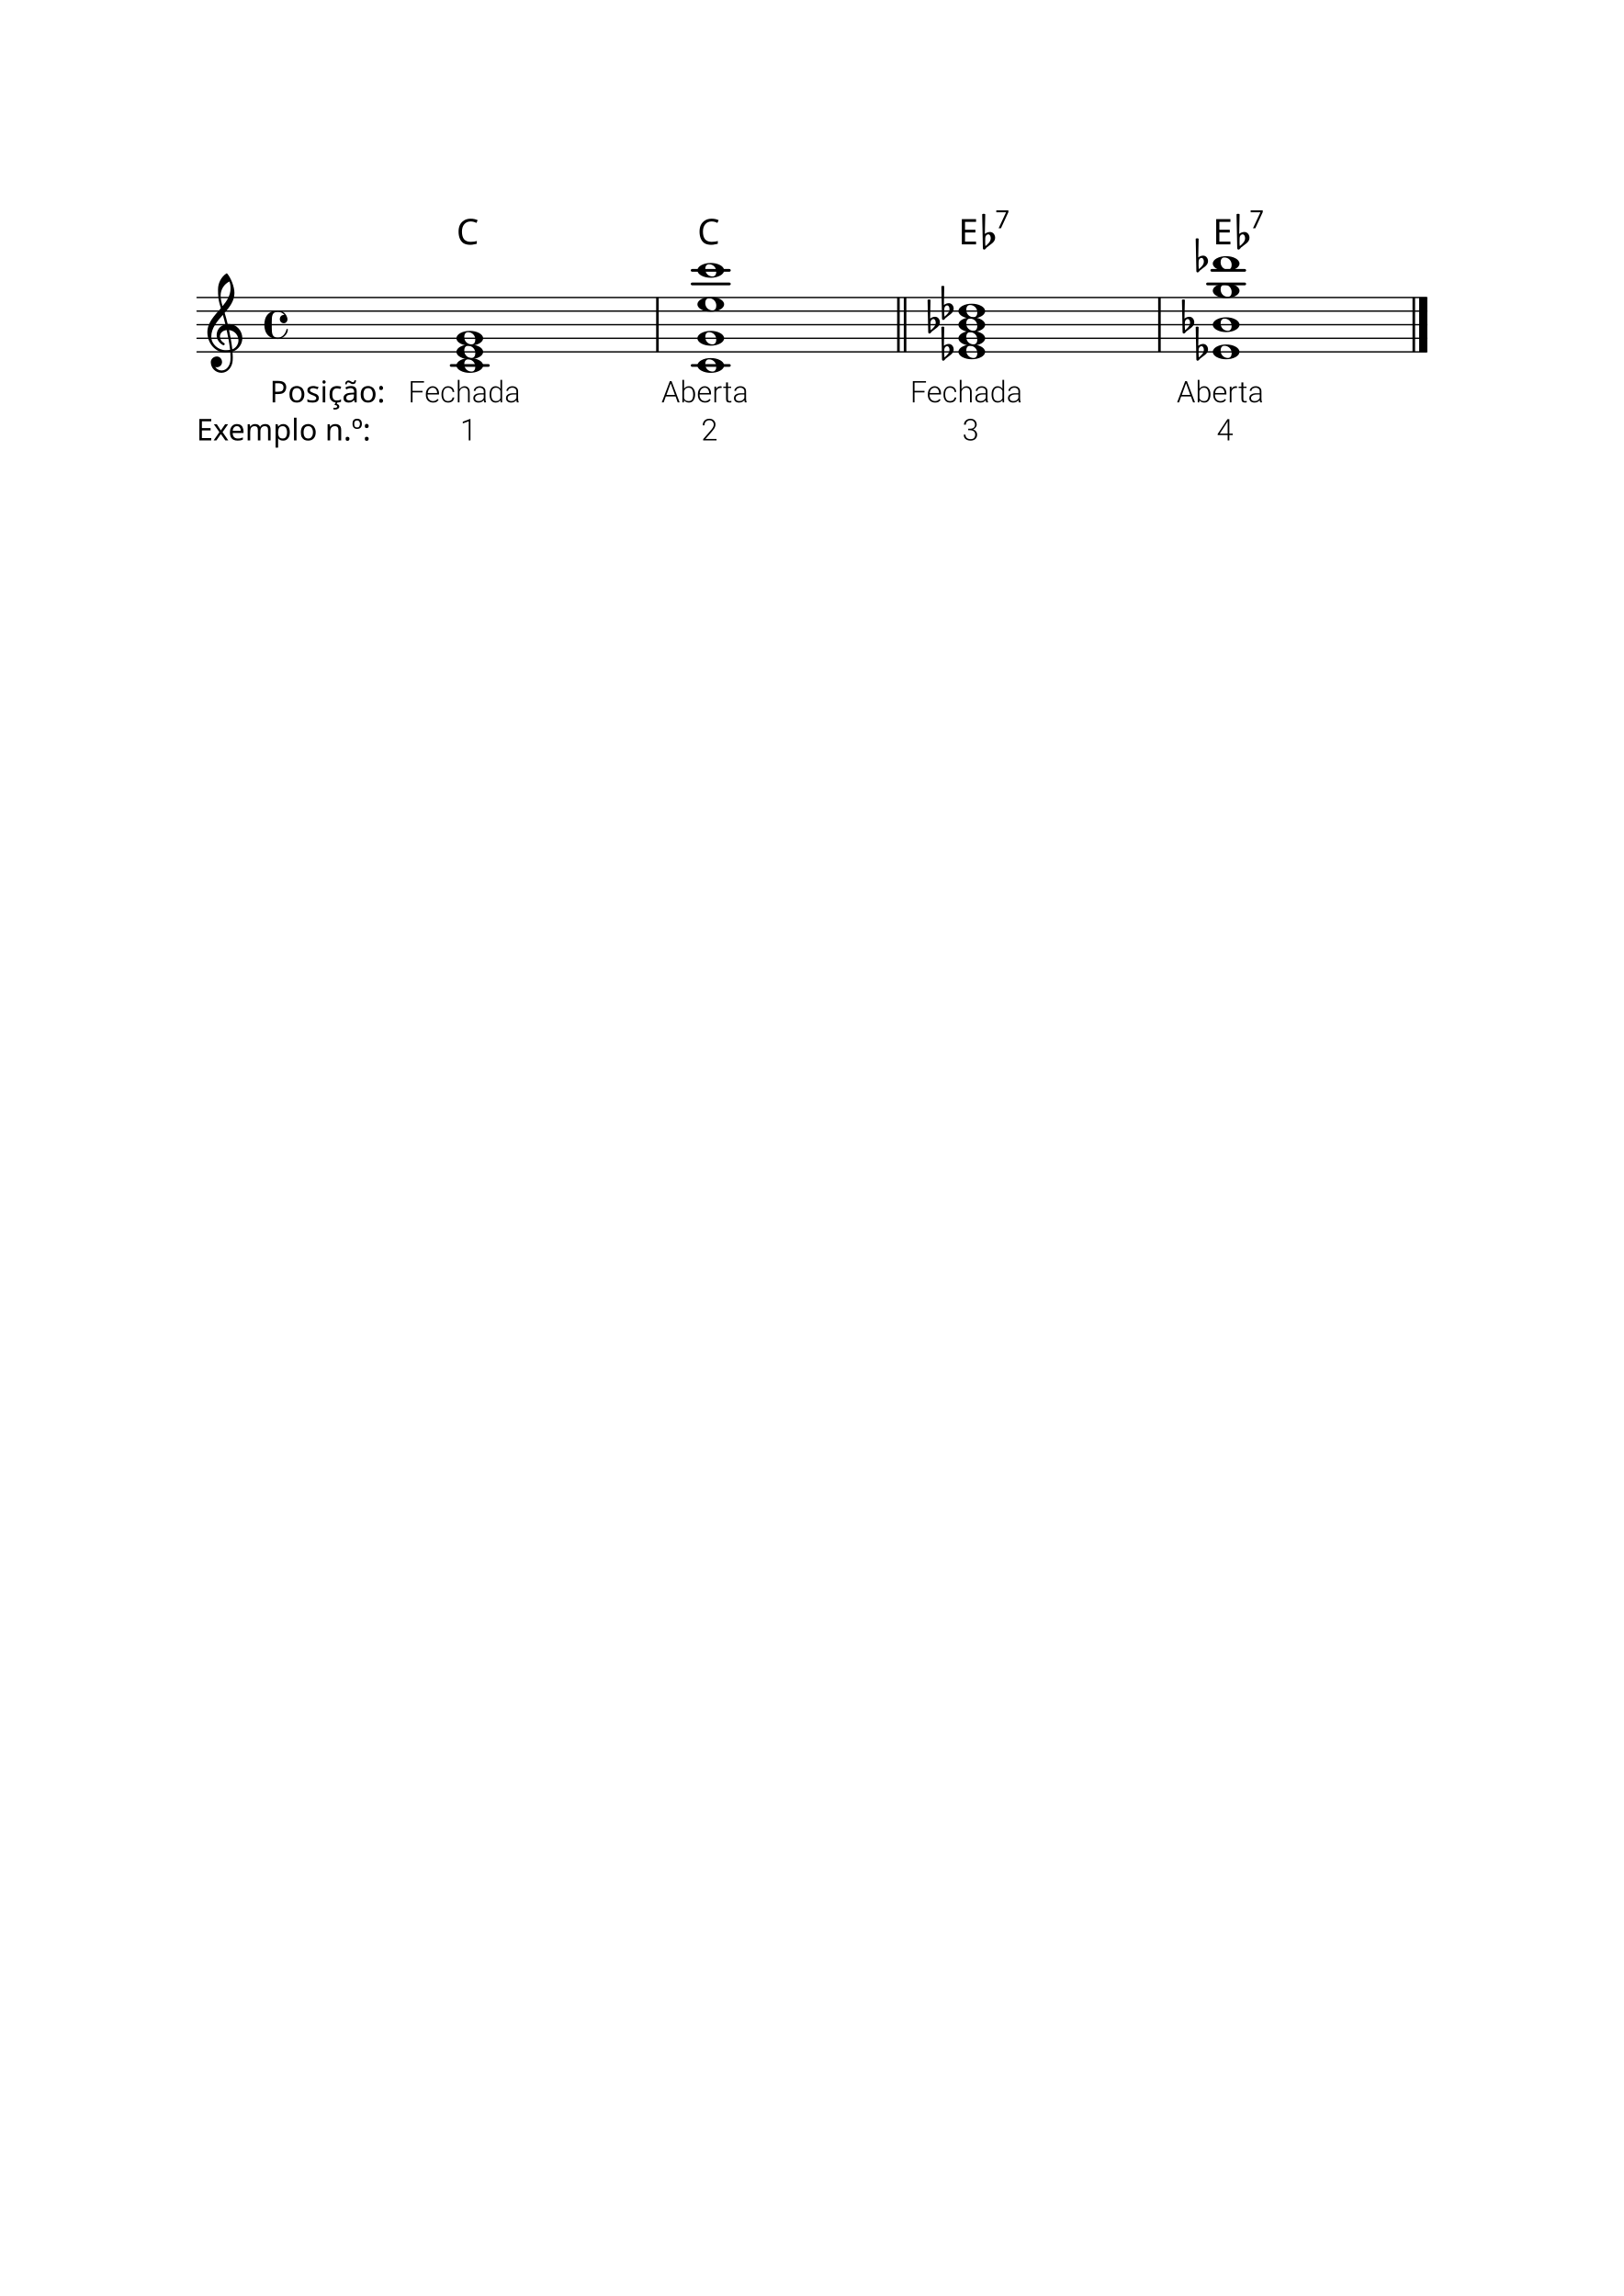
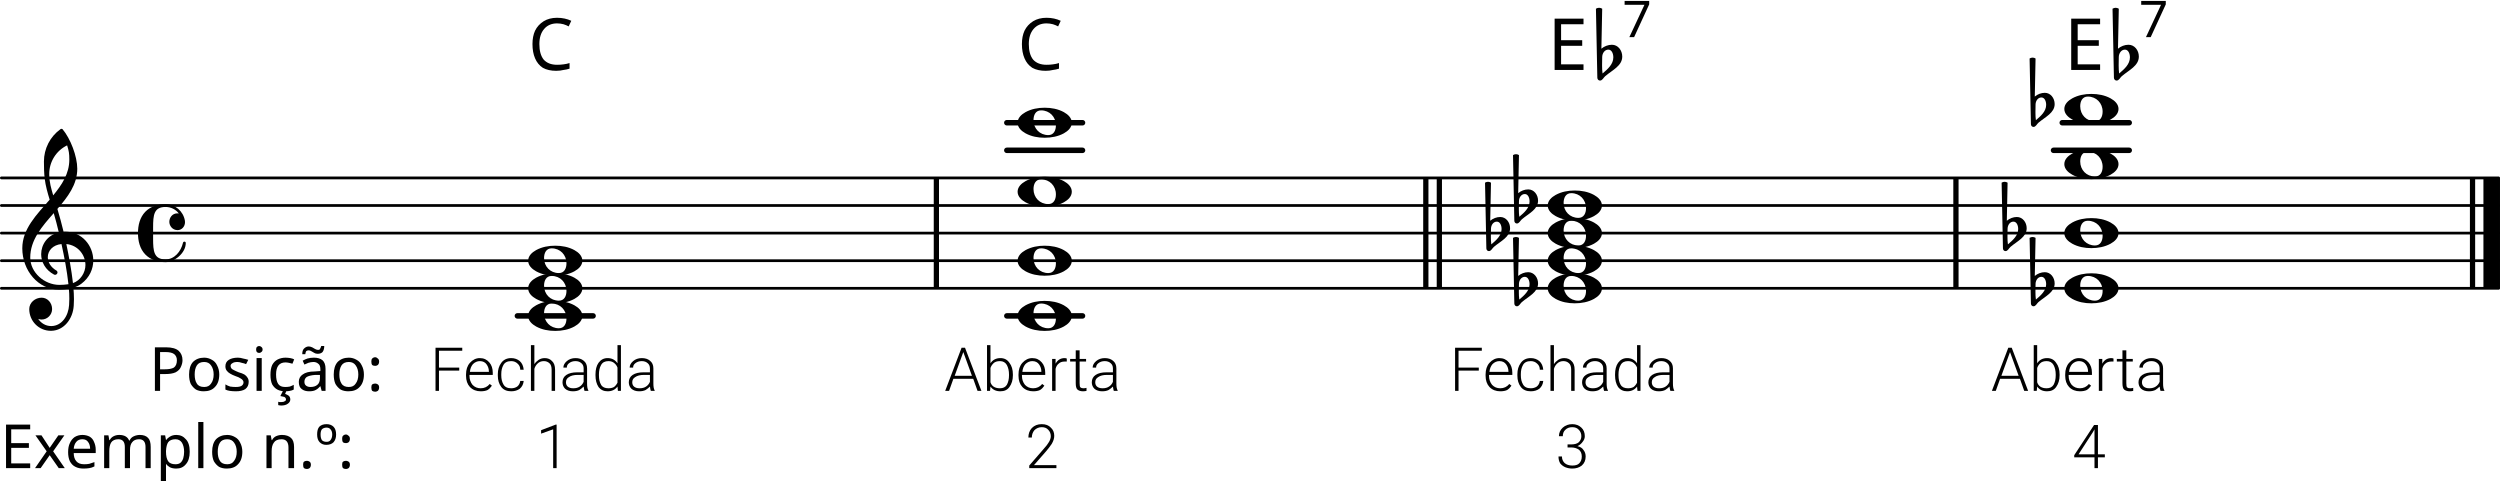
- <svg xmlns="http://www.w3.org/2000/svg" xmlns:xlink="http://www.w3.org/1999/xlink" version="1.2" width="210.00mm" height="297.00mm" viewBox="0 -0 119.502 169.009">
+ <svg xmlns="http://www.w3.org/2000/svg" version="1.2" width="159.20mm" height="30.59mm" viewBox="14.454 15.454 90.594 17.406">
  <style type="text/css">

tspan { white-space: pre; }

</style>
  <g transform="translate(85.2375, 23.9007)">
    <rect x="0" y="-2" width="0.19" height="4" ry="0" fill="currentColor" />
  </g>
  <g transform="translate(104.4476, 23.9007)">
    <rect x="0" y="-2" width="0.6" height="4" ry="0" fill="currentColor" />
  </g>
  <g transform="translate(103.9576, 23.9007)">
    <rect x="0" y="-2" width="0.19" height="4" ry="0" fill="currentColor" />
  </g>
  <g transform="translate(48.291, 23.9007)">
    <rect x="0" y="-2" width="0.19" height="4" ry="0" fill="currentColor" />
  </g>
  <g transform="translate(66.5173, 23.9007)">
    <rect x="0" y="-2" width="0.19" height="4" ry="0" fill="currentColor" />
  </g>
  <g transform="translate(66.0273, 23.9007)">
    <rect x="0" y="-2" width="0.19" height="4" ry="0" fill="currentColor" />
  </g>
  <g transform="translate(14.454, 25.9007)">
    <line stroke-linejoin="round" stroke-linecap="round" stroke-width="0.1" stroke="currentColor" x1="0.05" y1="0" x2="90.544" y2="0" />
  </g>
  <g transform="translate(14.454, 24.9007)">
    <line stroke-linejoin="round" stroke-linecap="round" stroke-width="0.1" stroke="currentColor" x1="0.05" y1="0" x2="90.544" y2="0" />
  </g>
  <g transform="translate(14.454, 23.9007)">
    <line stroke-linejoin="round" stroke-linecap="round" stroke-width="0.1" stroke="currentColor" x1="0.05" y1="0" x2="90.544" y2="0" />
  </g>
  <g transform="translate(14.454, 22.9007)">
    <line stroke-linejoin="round" stroke-linecap="round" stroke-width="0.1" stroke="currentColor" x1="0.05" y1="0" x2="90.544" y2="0" />
  </g>
  <g transform="translate(14.454, 21.9007)">
    <line stroke-linejoin="round" stroke-linecap="round" stroke-width="0.1" stroke="currentColor" x1="0.05" y1="0" x2="90.544" y2="0" />
  </g>
  <g transform="translate(14.454, 19.9007)">
    <rect x="74.631" y="-0.1" width="2.627" height="0.2" ry="0.1" fill="currentColor" />
  </g>
  <g transform="translate(14.454, 20.9007)">
    <rect x="74.315" y="-0.1" width="2.943" height="0.2" ry="0.1" fill="currentColor" />
  </g>
  <g transform="translate(14.454, 19.9007)">
    <rect x="36.385" y="-0.1" width="2.943" height="0.2" ry="0.1" fill="currentColor" />
  </g>
  <g transform="translate(14.454, 20.9007)">
    <rect x="36.385" y="-0.1" width="2.943" height="0.2" ry="0.1" fill="currentColor" />
  </g>
  <g transform="translate(14.454, 26.9007)">
    <rect x="36.385" y="-0.1" width="2.943" height="0.2" ry="0.1" fill="currentColor" />
  </g>
  <g transform="translate(14.454, 26.9007)">
    <rect x="18.649" y="-0.1" width="2.943" height="0.2" ry="0.1" fill="currentColor" />
  </g>
-   <a style="color:inherit;" xlink:href="textedit://C:/Users/mfe39/Desktop/artifact/teoria-musical-resources-main/teoria-musical-resources-main/lilypond/chords_3notes_positions.ly:35:21:22">
-     <g transform="translate(66.9796, 29.6173)">
-       <text font-family="Roboto Light" font-size="2.2" text-anchor="start" fill="currentColor">
-         <tspan>Fechada</tspan>
-       </text>
-     </g>
-   </a>
-   <a style="color:inherit;" xlink:href="textedit://C:/Users/mfe39/Desktop/artifact/teoria-musical-resources-main/teoria-musical-resources-main/lilypond/chords_3notes_positions.ly:40:16:17">
-     <g transform="translate(89.5408, 32.4173)">
-       <text font-family="Roboto Light" font-size="2.2" text-anchor="start" fill="currentColor">
-         <tspan>4</tspan>
-       </text>
-     </g>
-   </a>
-   <a style="color:inherit;" xlink:href="textedit://C:/Users/mfe39/Desktop/artifact/teoria-musical-resources-main/teoria-musical-resources-main/lilypond/chords_3notes_positions.ly:35:29:30">
-     <g transform="translate(86.6045, 29.6173)">
-       <text font-family="Roboto Light" font-size="2.2" text-anchor="start" fill="currentColor">
-         <tspan>Aberta</tspan>
-       </text>
-     </g>
-   </a>
-   <a style="color:inherit;" xlink:href="textedit://C:/Users/mfe39/Desktop/artifact/teoria-musical-resources-main/teoria-musical-resources-main/lilypond/chords_3notes_positions.ly:18:15:16">
-     <g transform="translate(89.2598, 19.4007)">
-       <path transform="scale(0.004, -0.004)" d="M213 112c-50 0 -69 -43 -69 -88c0 -77 57 -136 134 -136c50 0 69 43 69 88c0 77 -57 136 -134 136zM491 0c0 -43 -34 -75 -72 -96c-53 -29 -114 -40 -174 -40s-120 11 -173 40c-38 21 -72 53 -72 96s34 75 72 96c53 29 113 40 173 40s121 -11 174 -40 c38 -21 72 -53 72 -96z" fill="currentColor" />
-     </g>
-   </a>
-   <a style="color:inherit;" xlink:href="textedit://C:/Users/mfe39/Desktop/artifact/teoria-musical-resources-main/teoria-musical-resources-main/lilypond/chords_3notes_positions.ly:18:12:13">
-     <g transform="translate(89.2598, 21.4007)">
-       <path transform="scale(0.004, -0.004)" d="M213 112c-50 0 -69 -43 -69 -88c0 -77 57 -136 134 -136c50 0 69 43 69 88c0 77 -57 136 -134 136zM491 0c0 -43 -34 -75 -72 -96c-53 -29 -114 -40 -174 -40s-120 11 -173 40c-38 21 -72 53 -72 96s34 75 72 96c53 29 113 40 173 40s121 -11 174 -40 c38 -21 72 -53 72 -96z" fill="currentColor" />
-     </g>
-   </a>
-   <a style="color:inherit;" xlink:href="textedit://C:/Users/mfe39/Desktop/artifact/teoria-musical-resources-main/teoria-musical-resources-main/lilypond/chords_3notes_positions.ly:18:7:8">
-     <g transform="translate(89.2598, 23.9007)">
-       <path transform="scale(0.004, -0.004)" d="M213 112c-50 0 -69 -43 -69 -88c0 -77 57 -136 134 -136c50 0 69 43 69 88c0 77 -57 136 -134 136zM491 0c0 -43 -34 -75 -72 -96c-53 -29 -114 -40 -174 -40s-120 11 -173 40c-38 21 -72 53 -72 96s34 75 72 96c53 29 113 40 173 40s121 -11 174 -40 c38 -21 72 -53 72 -96z" fill="currentColor" />
-     </g>
-   </a>
-   <a style="color:inherit;" xlink:href="textedit://C:/Users/mfe39/Desktop/artifact/teoria-musical-resources-main/teoria-musical-resources-main/lilypond/chords_3notes_positions.ly:18:3:4">
-     <g transform="translate(89.2598, 25.9007)">
-       <path transform="scale(0.004, -0.004)" d="M213 112c-50 0 -69 -43 -69 -88c0 -77 57 -136 134 -136c50 0 69 43 69 88c0 77 -57 136 -134 136zM491 0c0 -43 -34 -75 -72 -96c-53 -29 -114 -40 -174 -40s-120 11 -173 40c-38 21 -72 53 -72 96s34 75 72 96c53 29 113 40 173 40s121 -11 174 -40 c38 -21 72 -53 72 -96z" fill="currentColor" />
-     </g>
-   </a>
-   <a style="color:inherit;" xlink:href="textedit://C:/Users/mfe39/Desktop/artifact/teoria-musical-resources-main/teoria-musical-resources-main/lilypond/chords_3notes_positions.ly:23:15:16">
-     <g transform="translate(89.2598, 17.9882)">
-       <text font-family="sans-serif" font-size="2.616" text-anchor="start" fill="currentColor">
-         <tspan>E</tspan>
-       </text>
-     </g>
-     <g transform="translate(91.1205, 17.6882)">
-       <path transform="scale(0.0042, -0.0042)" d="M27 41l-1 -66v-11c0 -22 1 -44 4 -66c45 38 93 80 93 139c0 33 -14 67 -43 67c-31 0 -52 -30 -53 -63zM-15 -138l-12 595c8 5 18 8 27 8s19 -3 27 -8l-7 -345c25 21 58 34 91 34c52 0 89 -48 89 -102c0 -80 -86 -117 -147 -169c-15 -13 -24 -38 -45 -38 c-13 0 -23 11 -23 25z" fill="currentColor" />
-     </g>
-     <g transform="translate(91.9681, 16.799)">
-       <text font-family="sans-serif" font-size="1.85" text-anchor="start" fill="currentColor">
-         <tspan>7</tspan>
-       </text>
-     </g>
-   </a>
+   <g transform="translate(66.9796, 29.6173)">
+     <text font-family="Roboto Light" font-size="2.2" text-anchor="start" fill="currentColor">
+       <tspan>Fechada</tspan>
+     </text>
+   </g>
+   <g transform="translate(89.5408, 32.4173)">
+     <text font-family="Roboto Light" font-size="2.2" text-anchor="start" fill="currentColor">
+       <tspan>4</tspan>
+     </text>
+   </g>
+   <g transform="translate(86.6045, 29.6173)">
+     <text font-family="Roboto Light" font-size="2.2" text-anchor="start" fill="currentColor">
+       <tspan>Aberta</tspan>
+     </text>
+   </g>
+   <g transform="translate(89.2598, 19.4007)">
+     <path transform="scale(0.004, -0.004)" d="M213 112c-50 0 -69 -43 -69 -88c0 -77 57 -136 134 -136c50 0 69 43 69 88c0 77 -57 136 -134 136zM491 0c0 -43 -34 -75 -72 -96c-53 -29 -114 -40 -174 -40s-120 11 -173 40c-38 21 -72 53 -72 96s34 75 72 96c53 29 113 40 173 40s121 -11 174 -40 c38 -21 72 -53 72 -96z" fill="currentColor" />
+   </g>
+   <g transform="translate(89.2598, 21.4007)">
+     <path transform="scale(0.004, -0.004)" d="M213 112c-50 0 -69 -43 -69 -88c0 -77 57 -136 134 -136c50 0 69 43 69 88c0 77 -57 136 -134 136zM491 0c0 -43 -34 -75 -72 -96c-53 -29 -114 -40 -174 -40s-120 11 -173 40c-38 21 -72 53 -72 96s34 75 72 96c53 29 113 40 173 40s121 -11 174 -40 c38 -21 72 -53 72 -96z" fill="currentColor" />
+   </g>
+   <g transform="translate(89.2598, 23.9007)">
+     <path transform="scale(0.004, -0.004)" d="M213 112c-50 0 -69 -43 -69 -88c0 -77 57 -136 134 -136c50 0 69 43 69 88c0 77 -57 136 -134 136zM491 0c0 -43 -34 -75 -72 -96c-53 -29 -114 -40 -174 -40s-120 11 -173 40c-38 21 -72 53 -72 96s34 75 72 96c53 29 113 40 173 40s121 -11 174 -40 c38 -21 72 -53 72 -96z" fill="currentColor" />
+   </g>
+   <g transform="translate(89.2598, 25.9007)">
+     <path transform="scale(0.004, -0.004)" d="M213 112c-50 0 -69 -43 -69 -88c0 -77 57 -136 134 -136c50 0 69 43 69 88c0 77 -57 136 -134 136zM491 0c0 -43 -34 -75 -72 -96c-53 -29 -114 -40 -174 -40s-120 11 -173 40c-38 21 -72 53 -72 96s34 75 72 96c53 29 113 40 173 40s121 -11 174 -40 c38 -21 72 -53 72 -96z" fill="currentColor" />
+   </g>
+   <g transform="translate(89.2598, 17.9882)">
+     <text font-family="sans-serif" font-size="2.616" text-anchor="start" fill="currentColor">
+       <tspan>E</tspan>
+     </text>
+   </g>
+   <g transform="translate(91.1205, 17.6882)">
+     <path transform="scale(0.0042, -0.0042)" d="M27 41l-1 -66v-11c0 -22 1 -44 4 -66c45 38 93 80 93 139c0 33 -14 67 -43 67c-31 0 -52 -30 -53 -63zM-15 -138l-12 595c8 5 18 8 27 8s19 -3 27 -8l-7 -345c25 21 58 34 91 34c52 0 89 -48 89 -102c0 -80 -86 -117 -147 -169c-15 -13 -24 -38 -45 -38 c-13 0 -23 11 -23 25z" fill="currentColor" />
+   </g>
+   <g transform="translate(91.9681, 16.799)">
+     <text font-family="sans-serif" font-size="1.85" text-anchor="start" fill="currentColor">
+       <tspan>7</tspan>
+     </text>
+   </g>
  <g transform="translate(69.3897, 22.9007)">
    <path transform="scale(0.004, -0.004)" d="M27 41l-1 -66v-11c0 -22 1 -44 4 -66c45 38 93 80 93 139c0 33 -14 67 -43 67c-31 0 -52 -30 -53 -63zM-15 -138l-12 595c8 5 18 8 27 8s19 -3 27 -8l-7 -345c25 21 58 34 91 34c52 0 89 -48 89 -102c0 -80 -86 -117 -147 -169c-15 -13 -24 -38 -45 -38 c-13 0 -23 11 -23 25z" fill="currentColor" />
  </g>
  <g transform="translate(68.3758, 23.9007)">
    <path transform="scale(0.004, -0.004)" d="M27 41l-1 -66v-11c0 -22 1 -44 4 -66c45 38 93 80 93 139c0 33 -14 67 -43 67c-31 0 -52 -30 -53 -63zM-15 -138l-12 595c8 5 18 8 27 8s19 -3 27 -8l-7 -345c25 21 58 34 91 34c52 0 89 -48 89 -102c0 -80 -86 -117 -147 -169c-15 -13 -24 -38 -45 -38 c-13 0 -23 11 -23 25z" fill="currentColor" />
  </g>
  <g transform="translate(69.3897, 25.9007)">
    <path transform="scale(0.004, -0.004)" d="M27 41l-1 -66v-11c0 -22 1 -44 4 -66c45 38 93 80 93 139c0 33 -14 67 -43 67c-31 0 -52 -30 -53 -63zM-15 -138l-12 595c8 5 18 8 27 8s19 -3 27 -8l-7 -345c25 21 58 34 91 34c52 0 89 -48 89 -102c0 -80 -86 -117 -147 -169c-15 -13 -24 -38 -45 -38 c-13 0 -23 11 -23 25z" fill="currentColor" />
  </g>
-   <a style="color:inherit;" xlink:href="textedit://C:/Users/mfe39/Desktop/artifact/teoria-musical-resources-main/teoria-musical-resources-main/lilypond/chords_3notes_positions.ly:40:12:13">
-     <g transform="translate(70.8207, 32.4173)">
-       <text font-family="Roboto Light" font-size="2.2" text-anchor="start" fill="currentColor">
-         <tspan>3</tspan>
-       </text>
-     </g>
-   </a>
+   <g transform="translate(70.8207, 32.4173)">
+     <text font-family="Roboto Light" font-size="2.2" text-anchor="start" fill="currentColor">
+       <tspan>3</tspan>
+     </text>
+   </g>
  <g transform="translate(88.1098, 19.4007)">
    <path transform="scale(0.004, -0.004)" d="M27 41l-1 -66v-11c0 -22 1 -44 4 -66c45 38 93 80 93 139c0 33 -14 67 -43 67c-31 0 -52 -30 -53 -63zM-15 -138l-12 595c8 5 18 8 27 8s19 -3 27 -8l-7 -345c25 21 58 34 91 34c52 0 89 -48 89 -102c0 -80 -86 -117 -147 -169c-15 -13 -24 -38 -45 -38 c-13 0 -23 11 -23 25z" fill="currentColor" />
  </g>
  <g transform="translate(87.096, 23.9007)">
    <path transform="scale(0.004, -0.004)" d="M27 41l-1 -66v-11c0 -22 1 -44 4 -66c45 38 93 80 93 139c0 33 -14 67 -43 67c-31 0 -52 -30 -53 -63zM-15 -138l-12 595c8 5 18 8 27 8s19 -3 27 -8l-7 -345c25 21 58 34 91 34c52 0 89 -48 89 -102c0 -80 -86 -117 -147 -169c-15 -13 -24 -38 -45 -38 c-13 0 -23 11 -23 25z" fill="currentColor" />
  </g>
  <g transform="translate(88.1098, 25.9007)">
    <path transform="scale(0.004, -0.004)" d="M27 41l-1 -66v-11c0 -22 1 -44 4 -66c45 38 93 80 93 139c0 33 -14 67 -43 67c-31 0 -52 -30 -53 -63zM-15 -138l-12 595c8 5 18 8 27 8s19 -3 27 -8l-7 -345c25 21 58 34 91 34c52 0 89 -48 89 -102c0 -80 -86 -117 -147 -169c-15 -13 -24 -38 -45 -38 c-13 0 -23 11 -23 25z" fill="currentColor" />
  </g>
  <g transform="translate(19.8486, 29.6173)">
    <text font-family="Roboto Slab Light" font-size="2.2" text-anchor="start" fill="currentColor">
      <tspan>Posição:</tspan>
    </text>
  </g>
-   <a style="color:inherit;" xlink:href="textedit://C:/Users/mfe39/Desktop/artifact/teoria-musical-resources-main/teoria-musical-resources-main/lilypond/chords_3notes_positions.ly:23:5:6">
-     <g transform="translate(51.3295, 17.9882)">
-       <text font-family="sans-serif" font-size="2.616" text-anchor="start" fill="currentColor">
-         <tspan>C</tspan>
-       </text>
-     </g>
-   </a>
+   <g transform="translate(51.3295, 17.9882)">
+     <text font-family="sans-serif" font-size="2.616" text-anchor="start" fill="currentColor">
+       <tspan>C</tspan>
+     </text>
+   </g>
  <g transform="translate(14.454, 32.4173)">
    <text font-family="Roboto Slab Light" font-size="2.2" text-anchor="start" fill="currentColor">
      <tspan>Exemplo n.º:</tspan>
    </text>
  </g>
-   <a style="color:inherit;" xlink:href="textedit://C:/Users/mfe39/Desktop/artifact/teoria-musical-resources-main/teoria-musical-resources-main/lilypond/chords_3notes_positions.ly:40:4:5">
-     <g transform="translate(33.8743, 32.4173)">
-       <text font-family="Roboto Light" font-size="2.2" text-anchor="start" fill="currentColor">
-         <tspan>1</tspan>
-       </text>
-     </g>
-   </a>
-   <a style="color:inherit;" xlink:href="textedit://C:/Users/mfe39/Desktop/artifact/teoria-musical-resources-main/teoria-musical-resources-main/lilypond/chords_3notes_positions.ly:35:21:22">
-     <g transform="translate(30.0332, 29.6173)">
-       <text font-family="Roboto Light" font-size="2.2" text-anchor="start" fill="currentColor">
-         <tspan>Fechada</tspan>
-       </text>
-     </g>
-   </a>
-   <a style="color:inherit;" xlink:href="textedit://C:/Users/mfe39/Desktop/artifact/teoria-musical-resources-main/teoria-musical-resources-main/lilypond/chords_3notes_positions.ly:8:2:3">
-     <g transform="translate(19.454, 23.9007)">
-       <path transform="scale(0.004, -0.004)" d="M359 27c-49 0 -75 42 -75 75c0 38 27 77 72 77c4 0 9 0 14 -1c-28 37 -72 59 -120 59c-106 0 -113 -73 -113 -186v-51v-51c0 -113 7 -187 113 -187c80 0 139 70 158 151c2 7 7 10 12 10c6 0 13 -4 13 -12c0 -94 -105 -174 -183 -174c-68 0 -137 21 -184 70 c-49 51 -66 122 -66 193s17 142 66 193c47 49 116 69 184 69c87 0 160 -63 175 -149c1 -5 1 -10 1 -14c0 -40 -30 -72 -67 -72z" fill="currentColor" />
-     </g>
-   </a>
-   <a style="color:inherit;" xlink:href="textedit://C:/Users/mfe39/Desktop/artifact/teoria-musical-resources-main/teoria-musical-resources-main/lilypond/chords_3notes_positions.ly:7:2:3">
- </a>
+   <g transform="translate(33.8743, 32.4173)">
+     <text font-family="Roboto Light" font-size="2.2" text-anchor="start" fill="currentColor">
+       <tspan>1</tspan>
+     </text>
+   </g>
+   <g transform="translate(30.0332, 29.6173)">
+     <text font-family="Roboto Light" font-size="2.2" text-anchor="start" fill="currentColor">
+       <tspan>Fechada</tspan>
+     </text>
+   </g>
+   <g transform="translate(19.454, 23.9007)">
+     <path transform="scale(0.004, -0.004)" d="M359 27c-49 0 -75 42 -75 75c0 38 27 77 72 77c4 0 9 0 14 -1c-28 37 -72 59 -120 59c-106 0 -113 -73 -113 -186v-51v-51c0 -113 7 -187 113 -187c80 0 139 70 158 151c2 7 7 10 12 10c6 0 13 -4 13 -12c0 -94 -105 -174 -183 -174c-68 0 -137 21 -184 70 c-49 51 -66 122 -66 193s17 142 66 193c47 49 116 69 184 69c87 0 160 -63 175 -149c1 -5 1 -10 1 -14c0 -40 -30 -72 -67 -72z" fill="currentColor" />
+   </g>
  <g transform="translate(15.254, 24.9007)">
    <path transform="scale(0.004, -0.004)" d="M266 -635h-6c-108 0 -195 88 -195 197c0 58 53 103 112 103c54 0 95 -47 95 -103c0 -52 -43 -95 -95 -95c-11 0 -21 2 -31 6c26 -39 68 -65 117 -65h4zM461 -203c68 24 113 95 113 164c0 90 -66 179 -173 190c24 -116 46 -231 60 -354zM74 28c0 -135 129 -247 264 -247 c28 0 55 2 82 6c-14 127 -37 245 -63 364c-79 -8 -124 -61 -124 -119c0 -44 25 -91 81 -123c5 -5 7 -10 7 -15c0 -11 -10 -22 -22 -22c-3 0 -6 1 -9 2c-80 43 -117 115 -117 185c0 88 58 174 160 197c-14 58 -29 117 -46 175c-107 -121 -213 -243 -213 -403zM335 -262 c-188 0 -333 172 -333 374c0 177 131 306 248 441c-19 62 -37 125 -45 190c-6 52 -7 104 -7 156c0 115 55 224 149 292c6 5 14 5 20 0c71 -84 133 -245 133 -358c0 -143 -86 -255 -180 -364c21 -68 39 -138 56 -207c4 0 9 1 13 1c155 0 256 -128 256 -261 c0 -76 -33 -154 -107 -210c-22 -17 -47 -28 -73 -36c3 -35 5 -70 5 -105c0 -19 -1 -39 -2 -58c-7 -119 -88 -225 -202 -228l1 43c93 2 153 92 159 191c1 18 2 37 2 55c0 31 -1 61 -4 92c-29 -5 -58 -8 -89 -8zM428 916c0 55 -4 79 -20 129c-99 -48 -162 -149 -162 -259 c0 -74 18 -133 36 -194c80 97 146 198 146 324z" fill="currentColor" />
  </g>
-   <a style="color:inherit;" xlink:href="textedit://C:/Users/mfe39/Desktop/artifact/teoria-musical-resources-main/teoria-musical-resources-main/lilypond/chords_3notes_positions.ly:12:7:8">
-     <g transform="translate(33.5933, 24.9007)">
-       <path transform="scale(0.004, -0.004)" d="M213 112c-50 0 -69 -43 -69 -88c0 -77 57 -136 134 -136c50 0 69 43 69 88c0 77 -57 136 -134 136zM491 0c0 -43 -34 -75 -72 -96c-53 -29 -114 -40 -174 -40s-120 11 -173 40c-38 21 -72 53 -72 96s34 75 72 96c53 29 113 40 173 40s121 -11 174 -40 c38 -21 72 -53 72 -96z" fill="currentColor" />
-     </g>
-   </a>
-   <a style="color:inherit;" xlink:href="textedit://C:/Users/mfe39/Desktop/artifact/teoria-musical-resources-main/teoria-musical-resources-main/lilypond/chords_3notes_positions.ly:12:5:6">
-     <g transform="translate(33.5933, 25.9007)">
-       <path transform="scale(0.004, -0.004)" d="M213 112c-50 0 -69 -43 -69 -88c0 -77 57 -136 134 -136c50 0 69 43 69 88c0 77 -57 136 -134 136zM491 0c0 -43 -34 -75 -72 -96c-53 -29 -114 -40 -174 -40s-120 11 -173 40c-38 21 -72 53 -72 96s34 75 72 96c53 29 113 40 173 40s121 -11 174 -40 c38 -21 72 -53 72 -96z" fill="currentColor" />
-     </g>
-   </a>
-   <a style="color:inherit;" xlink:href="textedit://C:/Users/mfe39/Desktop/artifact/teoria-musical-resources-main/teoria-musical-resources-main/lilypond/chords_3notes_positions.ly:12:3:4">
-     <g transform="translate(33.5933, 26.9007)">
-       <path transform="scale(0.004, -0.004)" d="M213 112c-50 0 -69 -43 -69 -88c0 -77 57 -136 134 -136c50 0 69 43 69 88c0 77 -57 136 -134 136zM491 0c0 -43 -34 -75 -72 -96c-53 -29 -114 -40 -174 -40s-120 11 -173 40c-38 21 -72 53 -72 96s34 75 72 96c53 29 113 40 173 40s121 -11 174 -40 c38 -21 72 -53 72 -96z" fill="currentColor" />
-     </g>
-   </a>
-   <a style="color:inherit;" xlink:href="textedit://C:/Users/mfe39/Desktop/artifact/teoria-musical-resources-main/teoria-musical-resources-main/lilypond/chords_3notes_positions.ly:23:2:3">
-     <g transform="translate(33.5933, 17.9882)">
-       <text font-family="sans-serif" font-size="2.616" text-anchor="start" fill="currentColor">
-         <tspan>C</tspan>
-       </text>
-     </g>
-   </a>
-   <a style="color:inherit;" xlink:href="textedit://C:/Users/mfe39/Desktop/artifact/teoria-musical-resources-main/teoria-musical-resources-main/lilypond/chords_3notes_positions.ly:13:5:6">
-     <g transform="translate(51.3295, 24.9007)">
-       <path transform="scale(0.004, -0.004)" d="M213 112c-50 0 -69 -43 -69 -88c0 -77 57 -136 134 -136c50 0 69 43 69 88c0 77 -57 136 -134 136zM491 0c0 -43 -34 -75 -72 -96c-53 -29 -114 -40 -174 -40s-120 11 -173 40c-38 21 -72 53 -72 96s34 75 72 96c53 29 113 40 173 40s121 -11 174 -40 c38 -21 72 -53 72 -96z" fill="currentColor" />
-     </g>
-   </a>
-   <a style="color:inherit;" xlink:href="textedit://C:/Users/mfe39/Desktop/artifact/teoria-musical-resources-main/teoria-musical-resources-main/lilypond/chords_3notes_positions.ly:17:13:14">
-     <g transform="translate(70.5397, 22.9007)">
-       <path transform="scale(0.004, -0.004)" d="M213 112c-50 0 -69 -43 -69 -88c0 -77 57 -136 134 -136c50 0 69 43 69 88c0 77 -57 136 -134 136zM491 0c0 -43 -34 -75 -72 -96c-53 -29 -114 -40 -174 -40s-120 11 -173 40c-38 21 -72 53 -72 96s34 75 72 96c53 29 113 40 173 40s121 -11 174 -40 c38 -21 72 -53 72 -96z" fill="currentColor" />
-     </g>
-   </a>
-   <a style="color:inherit;" xlink:href="textedit://C:/Users/mfe39/Desktop/artifact/teoria-musical-resources-main/teoria-musical-resources-main/lilypond/chords_3notes_positions.ly:17:9:10">
-     <g transform="translate(70.5397, 23.9007)">
-       <path transform="scale(0.004, -0.004)" d="M213 112c-50 0 -69 -43 -69 -88c0 -77 57 -136 134 -136c50 0 69 43 69 88c0 77 -57 136 -134 136zM491 0c0 -43 -34 -75 -72 -96c-53 -29 -114 -40 -174 -40s-120 11 -173 40c-38 21 -72 53 -72 96s34 75 72 96c53 29 113 40 173 40s121 -11 174 -40 c38 -21 72 -53 72 -96z" fill="currentColor" />
-     </g>
-   </a>
-   <a style="color:inherit;" xlink:href="textedit://C:/Users/mfe39/Desktop/artifact/teoria-musical-resources-main/teoria-musical-resources-main/lilypond/chords_3notes_positions.ly:17:7:8">
-     <g transform="translate(70.5397, 24.9007)">
-       <path transform="scale(0.004, -0.004)" d="M213 112c-50 0 -69 -43 -69 -88c0 -77 57 -136 134 -136c50 0 69 43 69 88c0 77 -57 136 -134 136zM491 0c0 -43 -34 -75 -72 -96c-53 -29 -114 -40 -174 -40s-120 11 -173 40c-38 21 -72 53 -72 96s34 75 72 96c53 29 113 40 173 40s121 -11 174 -40 c38 -21 72 -53 72 -96z" fill="currentColor" />
-     </g>
-   </a>
-   <a style="color:inherit;" xlink:href="textedit://C:/Users/mfe39/Desktop/artifact/teoria-musical-resources-main/teoria-musical-resources-main/lilypond/chords_3notes_positions.ly:17:3:4">
-     <g transform="translate(70.5397, 25.9007)">
-       <path transform="scale(0.004, -0.004)" d="M213 112c-50 0 -69 -43 -69 -88c0 -77 57 -136 134 -136c50 0 69 43 69 88c0 77 -57 136 -134 136zM491 0c0 -43 -34 -75 -72 -96c-53 -29 -114 -40 -174 -40s-120 11 -173 40c-38 21 -72 53 -72 96s34 75 72 96c53 29 113 40 173 40s121 -11 174 -40 c38 -21 72 -53 72 -96z" fill="currentColor" />
-     </g>
-   </a>
-   <a style="color:inherit;" xlink:href="textedit://C:/Users/mfe39/Desktop/artifact/teoria-musical-resources-main/teoria-musical-resources-main/lilypond/chords_3notes_positions.ly:23:8:9">
-     <g transform="translate(70.5397, 17.9882)">
-       <text font-family="sans-serif" font-size="2.616" text-anchor="start" fill="currentColor">
-         <tspan>E</tspan>
-       </text>
-     </g>
-     <g transform="translate(72.4004, 17.6882)">
-       <path transform="scale(0.0042, -0.0042)" d="M27 41l-1 -66v-11c0 -22 1 -44 4 -66c45 38 93 80 93 139c0 33 -14 67 -43 67c-31 0 -52 -30 -53 -63zM-15 -138l-12 595c8 5 18 8 27 8s19 -3 27 -8l-7 -345c25 21 58 34 91 34c52 0 89 -48 89 -102c0 -80 -86 -117 -147 -169c-15 -13 -24 -38 -45 -38 c-13 0 -23 11 -23 25z" fill="currentColor" />
-     </g>
-     <g transform="translate(73.248, 16.799)">
-       <text font-family="sans-serif" font-size="1.85" text-anchor="start" fill="currentColor">
-         <tspan>7</tspan>
-       </text>
-     </g>
-   </a>
-   <a style="color:inherit;" xlink:href="textedit://C:/Users/mfe39/Desktop/artifact/teoria-musical-resources-main/teoria-musical-resources-main/lilypond/chords_3notes_positions.ly:13:3:4">
-     <g transform="translate(51.3295, 26.9007)">
-       <path transform="scale(0.004, -0.004)" d="M213 112c-50 0 -69 -43 -69 -88c0 -77 57 -136 134 -136c50 0 69 43 69 88c0 77 -57 136 -134 136zM491 0c0 -43 -34 -75 -72 -96c-53 -29 -114 -40 -174 -40s-120 11 -173 40c-38 21 -72 53 -72 96s34 75 72 96c53 29 113 40 173 40s121 -11 174 -40 c38 -21 72 -53 72 -96z" fill="currentColor" />
-     </g>
-   </a>
-   <a style="color:inherit;" xlink:href="textedit://C:/Users/mfe39/Desktop/artifact/teoria-musical-resources-main/teoria-musical-resources-main/lilypond/chords_3notes_positions.ly:13:8:9">
-     <g transform="translate(51.3295, 22.4007)">
-       <path transform="scale(0.004, -0.004)" d="M213 112c-50 0 -69 -43 -69 -88c0 -77 57 -136 134 -136c50 0 69 43 69 88c0 77 -57 136 -134 136zM491 0c0 -43 -34 -75 -72 -96c-53 -29 -114 -40 -174 -40s-120 11 -173 40c-38 21 -72 53 -72 96s34 75 72 96c53 29 113 40 173 40s121 -11 174 -40 c38 -21 72 -53 72 -96z" fill="currentColor" />
-     </g>
-   </a>
-   <a style="color:inherit;" xlink:href="textedit://C:/Users/mfe39/Desktop/artifact/teoria-musical-resources-main/teoria-musical-resources-main/lilypond/chords_3notes_positions.ly:13:11:12">
-     <g transform="translate(51.3295, 19.9007)">
-       <path transform="scale(0.004, -0.004)" d="M213 112c-50 0 -69 -43 -69 -88c0 -77 57 -136 134 -136c50 0 69 43 69 88c0 77 -57 136 -134 136zM491 0c0 -43 -34 -75 -72 -96c-53 -29 -114 -40 -174 -40s-120 11 -173 40c-38 21 -72 53 -72 96s34 75 72 96c53 29 113 40 173 40s121 -11 174 -40 c38 -21 72 -53 72 -96z" fill="currentColor" />
-     </g>
-   </a>
-   <a style="color:inherit;" xlink:href="textedit://C:/Users/mfe39/Desktop/artifact/teoria-musical-resources-main/teoria-musical-resources-main/lilypond/chords_3notes_positions.ly:35:29:30">
-     <g transform="translate(48.6743, 29.6173)">
-       <text font-family="Roboto Light" font-size="2.2" text-anchor="start" fill="currentColor">
-         <tspan>Aberta</tspan>
-       </text>
-     </g>
-   </a>
-   <a style="color:inherit;" xlink:href="textedit://C:/Users/mfe39/Desktop/artifact/teoria-musical-resources-main/teoria-musical-resources-main/lilypond/chords_3notes_positions.ly:40:8:9">
-     <g transform="translate(51.6106, 32.4173)">
-       <text font-family="Roboto Light" font-size="2.2" text-anchor="start" fill="currentColor">
-         <tspan>2</tspan>
-       </text>
-     </g>
-   </a>
+   <g transform="translate(33.5933, 24.9007)">
+     <path transform="scale(0.004, -0.004)" d="M213 112c-50 0 -69 -43 -69 -88c0 -77 57 -136 134 -136c50 0 69 43 69 88c0 77 -57 136 -134 136zM491 0c0 -43 -34 -75 -72 -96c-53 -29 -114 -40 -174 -40s-120 11 -173 40c-38 21 -72 53 -72 96s34 75 72 96c53 29 113 40 173 40s121 -11 174 -40 c38 -21 72 -53 72 -96z" fill="currentColor" />
+   </g>
+   <g transform="translate(33.5933, 25.9007)">
+     <path transform="scale(0.004, -0.004)" d="M213 112c-50 0 -69 -43 -69 -88c0 -77 57 -136 134 -136c50 0 69 43 69 88c0 77 -57 136 -134 136zM491 0c0 -43 -34 -75 -72 -96c-53 -29 -114 -40 -174 -40s-120 11 -173 40c-38 21 -72 53 -72 96s34 75 72 96c53 29 113 40 173 40s121 -11 174 -40 c38 -21 72 -53 72 -96z" fill="currentColor" />
+   </g>
+   <g transform="translate(33.5933, 26.9007)">
+     <path transform="scale(0.004, -0.004)" d="M213 112c-50 0 -69 -43 -69 -88c0 -77 57 -136 134 -136c50 0 69 43 69 88c0 77 -57 136 -134 136zM491 0c0 -43 -34 -75 -72 -96c-53 -29 -114 -40 -174 -40s-120 11 -173 40c-38 21 -72 53 -72 96s34 75 72 96c53 29 113 40 173 40s121 -11 174 -40 c38 -21 72 -53 72 -96z" fill="currentColor" />
+   </g>
+   <g transform="translate(33.5933, 17.9882)">
+     <text font-family="sans-serif" font-size="2.616" text-anchor="start" fill="currentColor">
+       <tspan>C</tspan>
+     </text>
+   </g>
+   <g transform="translate(51.3295, 24.9007)">
+     <path transform="scale(0.004, -0.004)" d="M213 112c-50 0 -69 -43 -69 -88c0 -77 57 -136 134 -136c50 0 69 43 69 88c0 77 -57 136 -134 136zM491 0c0 -43 -34 -75 -72 -96c-53 -29 -114 -40 -174 -40s-120 11 -173 40c-38 21 -72 53 -72 96s34 75 72 96c53 29 113 40 173 40s121 -11 174 -40 c38 -21 72 -53 72 -96z" fill="currentColor" />
+   </g>
+   <g transform="translate(70.5397, 22.9007)">
+     <path transform="scale(0.004, -0.004)" d="M213 112c-50 0 -69 -43 -69 -88c0 -77 57 -136 134 -136c50 0 69 43 69 88c0 77 -57 136 -134 136zM491 0c0 -43 -34 -75 -72 -96c-53 -29 -114 -40 -174 -40s-120 11 -173 40c-38 21 -72 53 -72 96s34 75 72 96c53 29 113 40 173 40s121 -11 174 -40 c38 -21 72 -53 72 -96z" fill="currentColor" />
+   </g>
+   <g transform="translate(70.5397, 23.9007)">
+     <path transform="scale(0.004, -0.004)" d="M213 112c-50 0 -69 -43 -69 -88c0 -77 57 -136 134 -136c50 0 69 43 69 88c0 77 -57 136 -134 136zM491 0c0 -43 -34 -75 -72 -96c-53 -29 -114 -40 -174 -40s-120 11 -173 40c-38 21 -72 53 -72 96s34 75 72 96c53 29 113 40 173 40s121 -11 174 -40 c38 -21 72 -53 72 -96z" fill="currentColor" />
+   </g>
+   <g transform="translate(70.5397, 24.9007)">
+     <path transform="scale(0.004, -0.004)" d="M213 112c-50 0 -69 -43 -69 -88c0 -77 57 -136 134 -136c50 0 69 43 69 88c0 77 -57 136 -134 136zM491 0c0 -43 -34 -75 -72 -96c-53 -29 -114 -40 -174 -40s-120 11 -173 40c-38 21 -72 53 -72 96s34 75 72 96c53 29 113 40 173 40s121 -11 174 -40 c38 -21 72 -53 72 -96z" fill="currentColor" />
+   </g>
+   <g transform="translate(70.5397, 25.9007)">
+     <path transform="scale(0.004, -0.004)" d="M213 112c-50 0 -69 -43 -69 -88c0 -77 57 -136 134 -136c50 0 69 43 69 88c0 77 -57 136 -134 136zM491 0c0 -43 -34 -75 -72 -96c-53 -29 -114 -40 -174 -40s-120 11 -173 40c-38 21 -72 53 -72 96s34 75 72 96c53 29 113 40 173 40s121 -11 174 -40 c38 -21 72 -53 72 -96z" fill="currentColor" />
+   </g>
+   <g transform="translate(70.5397, 17.9882)">
+     <text font-family="sans-serif" font-size="2.616" text-anchor="start" fill="currentColor">
+       <tspan>E</tspan>
+     </text>
+   </g>
+   <g transform="translate(72.4004, 17.6882)">
+     <path transform="scale(0.0042, -0.0042)" d="M27 41l-1 -66v-11c0 -22 1 -44 4 -66c45 38 93 80 93 139c0 33 -14 67 -43 67c-31 0 -52 -30 -53 -63zM-15 -138l-12 595c8 5 18 8 27 8s19 -3 27 -8l-7 -345c25 21 58 34 91 34c52 0 89 -48 89 -102c0 -80 -86 -117 -147 -169c-15 -13 -24 -38 -45 -38 c-13 0 -23 11 -23 25z" fill="currentColor" />
+   </g>
+   <g transform="translate(73.248, 16.799)">
+     <text font-family="sans-serif" font-size="1.85" text-anchor="start" fill="currentColor">
+       <tspan>7</tspan>
+     </text>
+   </g>
+   <g transform="translate(51.3295, 26.9007)">
+     <path transform="scale(0.004, -0.004)" d="M213 112c-50 0 -69 -43 -69 -88c0 -77 57 -136 134 -136c50 0 69 43 69 88c0 77 -57 136 -134 136zM491 0c0 -43 -34 -75 -72 -96c-53 -29 -114 -40 -174 -40s-120 11 -173 40c-38 21 -72 53 -72 96s34 75 72 96c53 29 113 40 173 40s121 -11 174 -40 c38 -21 72 -53 72 -96z" fill="currentColor" />
+   </g>
+   <g transform="translate(51.3295, 22.4007)">
+     <path transform="scale(0.004, -0.004)" d="M213 112c-50 0 -69 -43 -69 -88c0 -77 57 -136 134 -136c50 0 69 43 69 88c0 77 -57 136 -134 136zM491 0c0 -43 -34 -75 -72 -96c-53 -29 -114 -40 -174 -40s-120 11 -173 40c-38 21 -72 53 -72 96s34 75 72 96c53 29 113 40 173 40s121 -11 174 -40 c38 -21 72 -53 72 -96z" fill="currentColor" />
+   </g>
+   <g transform="translate(51.3295, 19.9007)">
+     <path transform="scale(0.004, -0.004)" d="M213 112c-50 0 -69 -43 -69 -88c0 -77 57 -136 134 -136c50 0 69 43 69 88c0 77 -57 136 -134 136zM491 0c0 -43 -34 -75 -72 -96c-53 -29 -114 -40 -174 -40s-120 11 -173 40c-38 21 -72 53 -72 96s34 75 72 96c53 29 113 40 173 40s121 -11 174 -40 c38 -21 72 -53 72 -96z" fill="currentColor" />
+   </g>
+   <g transform="translate(48.6743, 29.6173)">
+     <text font-family="Roboto Light" font-size="2.2" text-anchor="start" fill="currentColor">
+       <tspan>Aberta</tspan>
+     </text>
+   </g>
+   <g transform="translate(51.6106, 32.4173)">
+     <text font-family="Roboto Light" font-size="2.2" text-anchor="start" fill="currentColor">
+       <tspan>2</tspan>
+     </text>
+   </g>
</svg>
